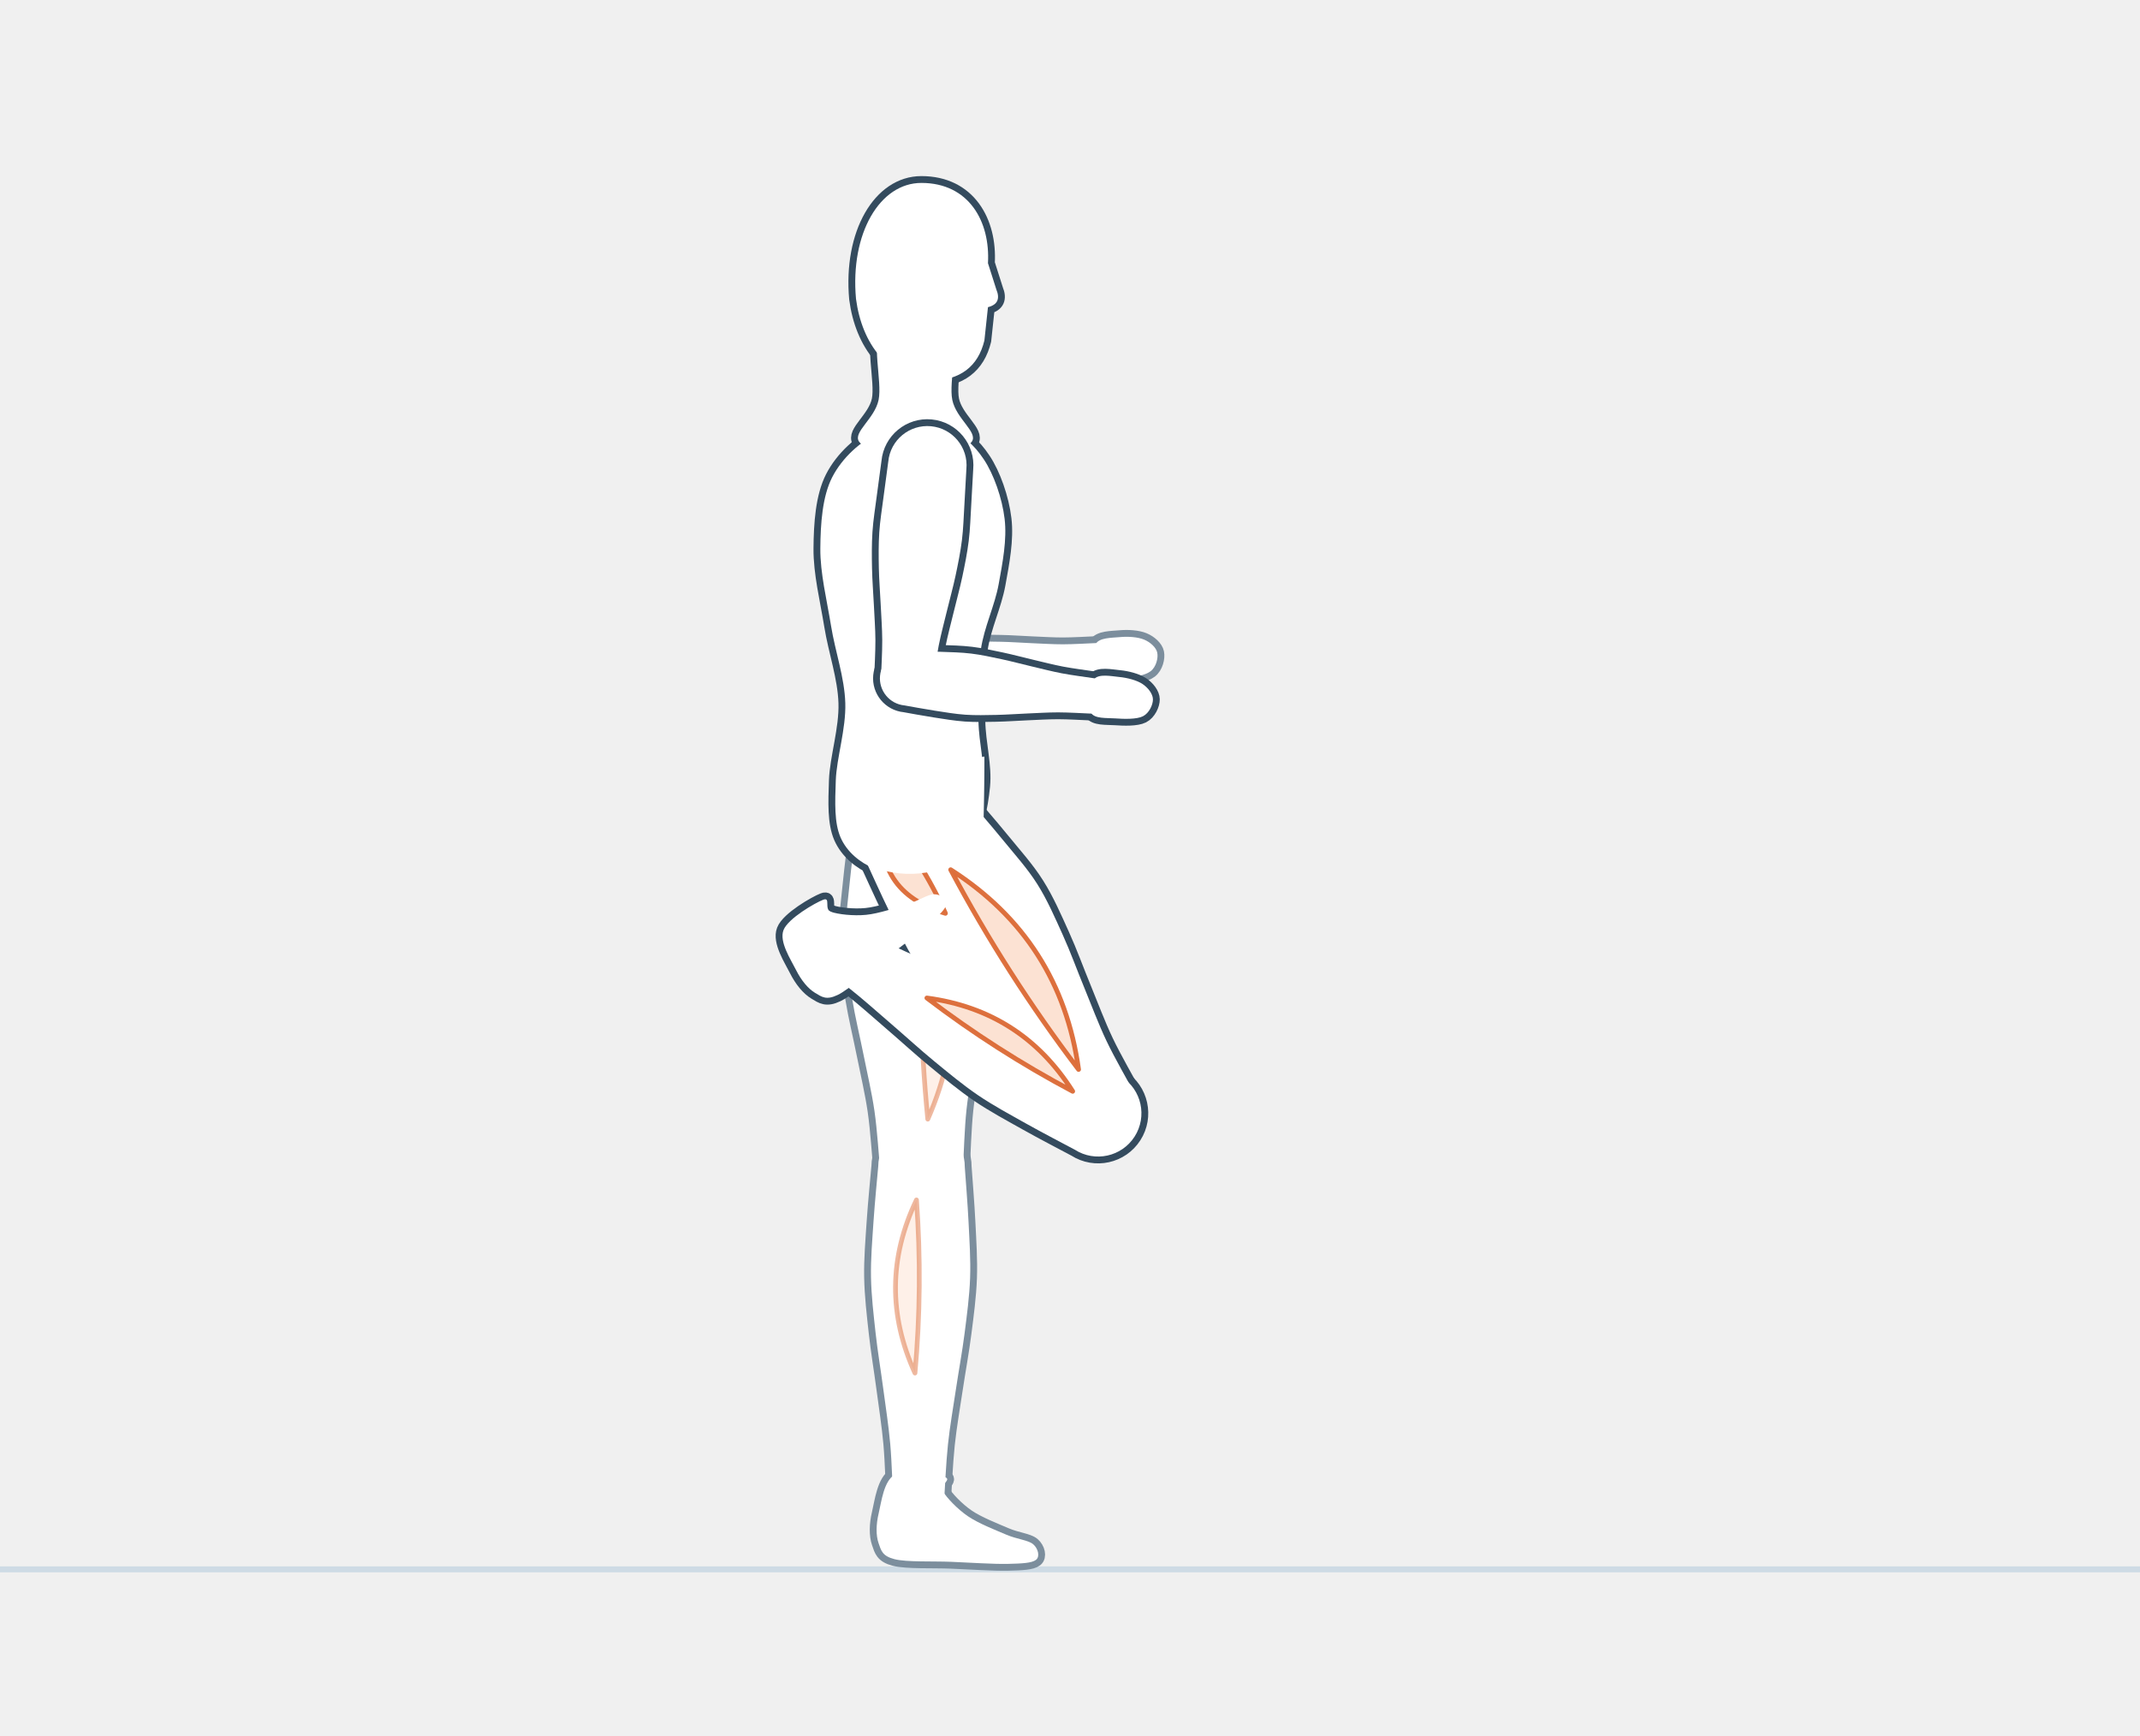
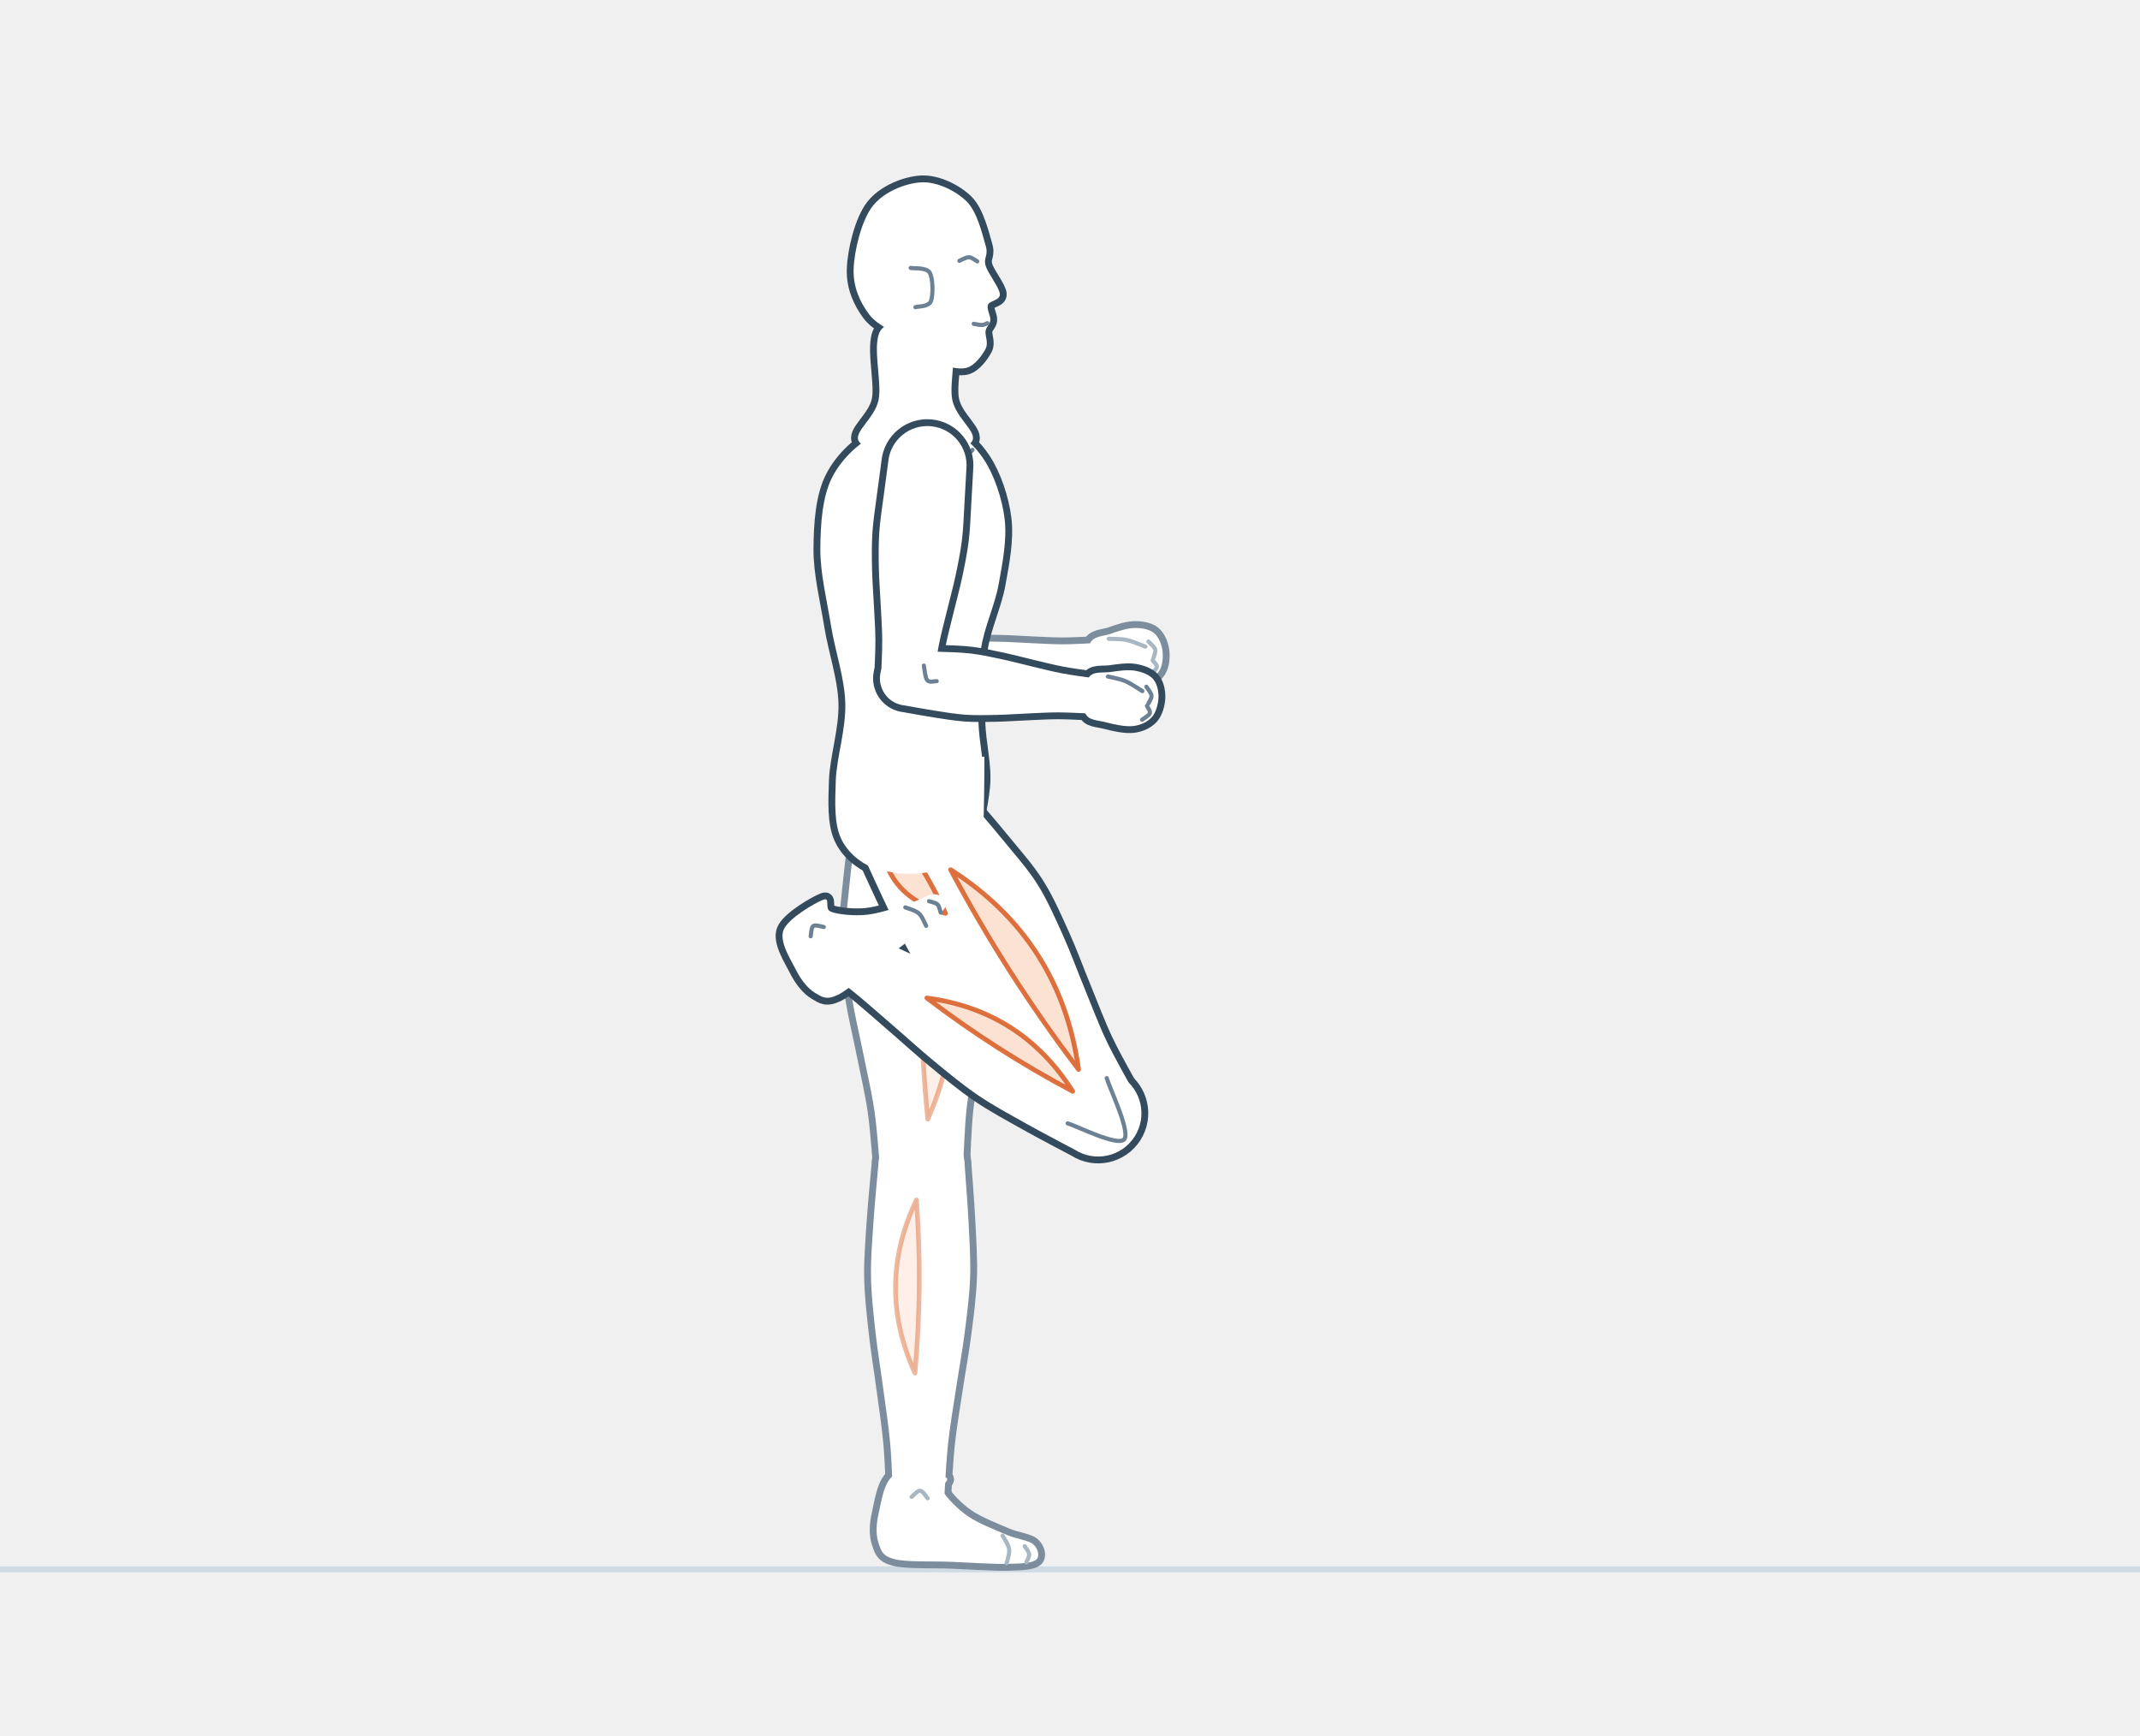
<svg xmlns="http://www.w3.org/2000/svg" viewBox="0 0 360 292">
  <path d="M0 264H360" stroke="#cedbe5" fill="none" />
  <g class="bw-human-athlete bw-human-outline bw-human-natural bw-human-sketch bw-human-side" stroke="#344b5e" stroke-width="1.05" stroke-linecap="round" stroke-linejoin="round">
    <g class="bw-silhouette-ink" stroke-width="2.3">
      <g class="bw-human-arm bw-human-arm-left" fill="#fff" stroke="#7c8e9d">
        <path d="M143.430,78.896C143.485,79.895 143.639,82.894 143.764,84.891C143.890,86.888 143.935,88.893 144.182,90.878C144.429,92.864 144.828,94.835 145.245,96.804C145.662,98.774 146.212,100.731 146.685,102.695C147.158,104.659 147.694,106.617 148.084,108.589C148.473,110.561 148.865,113.537 149.021,114.527A4.400,4.400 0 0 0 153.817,118.492A4.400,4.400 0 0 0 157.781,113.696C157.749,112.694 157.573,109.697 157.585,107.687C157.596,105.677 157.754,103.653 157.849,101.635C157.945,99.617 158.117,97.592 158.156,95.579C158.195,93.566 158.216,91.555 158.085,89.559C157.954,87.562 157.622,85.585 157.369,83.600C157.117,81.615 156.704,78.641 156.570,77.649A6.600,6.600 0 0 0 149.376,71.702A6.600,6.600 0 0 0 143.430,78.896Z" />
        <path d="M153.833,118.667C154.697,118.652 157.291,118.642 159.015,118.577C160.738,118.512 162.466,118.484 164.176,118.277C165.886,118.071 167.581,117.695 169.277,117.335C170.972,116.975 172.659,116.516 174.351,116.119C176.043,115.722 177.731,115.280 179.430,114.955C181.130,114.630 183.693,114.300 184.546,114.169A3.000,3.000 0 0 0 187.249,110.899A3.000,3.000 0 0 0 183.979,108.196C183.117,108.228 180.537,108.386 178.807,108.386C177.077,108.387 175.336,108.270 173.599,108.199C171.863,108.127 170.120,107.993 168.387,107.959C166.654,107.924 164.919,107.874 163.200,107.993C161.481,108.111 159.780,108.409 158.074,108.669C156.369,108.930 153.820,109.408 152.969,109.556A4.576,4.576 0 0 0 148.845,114.544A4.576,4.576 0 0 0 153.833,118.667Z" />
        <g display="none" class="bw-muscle-traces" data-side="left" />
-         <g class="bw-human-hand" transform="translate(187.747,110.852) rotate(-5.421)">
-           <path d="M-3.200,-2.800C-2.500,-3.867 -0.367,-3.600 1.000,-3.600C2.367,-3.600 4.000,-3.333 5.000,-2.800C6.000,-2.267 6.900,-1.300 7.000,-0.400C7.100,0.500 6.600,1.967 5.600,2.600C4.600,3.233 2.467,3.367 1.000,3.400C-0.467,3.433 -2.500,3.833 -3.200,2.800C-3.900,1.767 -3.900,-1.733 -3.200,-2.800Z" />
+         <g display="none" class="bw-human-detail" fill="none" stroke="#a9b7c2" stroke-width=".7">
+           <path d="M155.763,111.476C155.933,111.862 156.350,113.430 156.786,113.790C157.222,114.150 158.113,113.664 158.379,113.639" />
+         </g>
+         <g class="bw-human-hand bw-human-hand-fist">
+           <path d="M183.382,108.253C183.864,106.985 185.612,107.053 186.843,106.618C188.074,106.183 189.566,105.674 190.768,105.643C191.971,105.613 193.263,105.825 194.058,106.436C194.852,107.047 195.369,108.254 195.536,109.309C195.703,110.365 195.609,111.847 195.061,112.770C194.512,113.692 193.480,114.460 192.244,114.845C191.008,115.230 189.028,115.184 187.646,115.080C186.263,114.977 184.659,115.364 183.948,114.226C183.238,113.088 182.899,109.521 183.382,108.253Z" />
+           <g display="none" class="bw-human-detail" fill="none" stroke="#a9b7c2" stroke-width=".7">
+             <path d="M186.520,107.453C187.026,107.488 188.528,107.446 189.554,107.667C190.579,107.888 192.153,108.592 192.673,108.777" />
+             <path d="M193.194,107.924C193.382,108.141 194.179,108.768 194.322,109.223C194.466,109.679 194.101,110.416 194.056,110.655" />
+             <path d="M193.895,111.072C194.013,111.262 194.667,111.802 194.606,112.210C194.544,112.618 193.705,113.300 193.524,113.518" />
+           </g>
        </g>
      </g>
    </g>
    <g class="bw-silhouette-fill" stroke="none">
      <g class="bw-human-arm bw-human-arm-left" fill="#fff" stroke="none">
        <path d="M143.430,78.896C143.485,79.895 143.639,82.894 143.764,84.891C143.890,86.888 143.935,88.893 144.182,90.878C144.429,92.864 144.828,94.835 145.245,96.804C145.662,98.774 146.212,100.731 146.685,102.695C147.158,104.659 147.694,106.617 148.084,108.589C148.473,110.561 148.865,113.537 149.021,114.527A4.400,4.400 0 0 0 153.817,118.492A4.400,4.400 0 0 0 157.781,113.696C157.749,112.694 157.573,109.697 157.585,107.687C157.596,105.677 157.754,103.653 157.849,101.635C157.945,99.617 158.117,97.592 158.156,95.579C158.195,93.566 158.216,91.555 158.085,89.559C157.954,87.562 157.622,85.585 157.369,83.600C157.117,81.615 156.704,78.641 156.570,77.649A6.600,6.600 0 0 0 149.376,71.702A6.600,6.600 0 0 0 143.430,78.896Z" />
        <path d="M153.833,118.667C154.697,118.652 157.291,118.642 159.015,118.577C160.738,118.512 162.466,118.484 164.176,118.277C165.886,118.071 167.581,117.695 169.277,117.335C170.972,116.975 172.659,116.516 174.351,116.119C176.043,115.722 177.731,115.280 179.430,114.955C181.130,114.630 183.693,114.300 184.546,114.169A3.000,3.000 0 0 0 187.249,110.899A3.000,3.000 0 0 0 183.979,108.196C183.117,108.228 180.537,108.386 178.807,108.386C177.077,108.387 175.336,108.270 173.599,108.199C171.863,108.127 170.120,107.993 168.387,107.959C166.654,107.924 164.919,107.874 163.200,107.993C161.481,108.111 159.780,108.409 158.074,108.669C156.369,108.930 153.820,109.408 152.969,109.556A4.576,4.576 0 0 0 148.845,114.544A4.576,4.576 0 0 0 153.833,118.667Z" />
        <g class="bw-muscle-traces" data-side="left" />
-         <g class="bw-human-hand" transform="translate(187.747,110.852) rotate(-5.421)">
-           <path d="M-3.200,-2.800C-2.500,-3.867 -0.367,-3.600 1.000,-3.600C2.367,-3.600 4.000,-3.333 5.000,-2.800C6.000,-2.267 6.900,-1.300 7.000,-0.400C7.100,0.500 6.600,1.967 5.600,2.600C4.600,3.233 2.467,3.367 1.000,3.400C-0.467,3.433 -2.500,3.833 -3.200,2.800C-3.900,1.767 -3.900,-1.733 -3.200,-2.800Z" />
+         <g class="bw-human-detail" fill="none" stroke="#a9b7c2" stroke-width=".7">
+           <path d="M155.763,111.476C155.933,111.862 156.350,113.430 156.786,113.790C157.222,114.150 158.113,113.664 158.379,113.639" />
+         </g>
+         <g class="bw-human-hand bw-human-hand-fist">
+           <path d="M183.382,108.253C183.864,106.985 185.612,107.053 186.843,106.618C188.074,106.183 189.566,105.674 190.768,105.643C191.971,105.613 193.263,105.825 194.058,106.436C194.852,107.047 195.369,108.254 195.536,109.309C195.703,110.365 195.609,111.847 195.061,112.770C194.512,113.692 193.480,114.460 192.244,114.845C191.008,115.230 189.028,115.184 187.646,115.080C186.263,114.977 184.659,115.364 183.948,114.226C183.238,113.088 182.899,109.521 183.382,108.253Z" />
+           <g class="bw-human-detail" fill="none" stroke="#a9b7c2" stroke-width=".7">
+             <path d="M186.520,107.453C187.026,107.488 188.528,107.446 189.554,107.667C190.579,107.888 192.153,108.592 192.673,108.777" />
+             <path d="M193.194,107.924C193.382,108.141 194.179,108.768 194.322,109.223C194.466,109.679 194.101,110.416 194.056,110.655" />
+             <path d="M193.895,111.072C194.013,111.262 194.667,111.802 194.606,112.210C194.544,112.618 193.705,113.300 193.524,113.518" />
+           </g>
        </g>
      </g>
    </g>
    <g class="bw-silhouette-ink" stroke-width="2.3">
      <g class="bw-human-leg bw-human-leg-left" fill="#fff" stroke="#7c8e9d">
        <path d="M144.002,139.451C143.816,141.038 143.194,145.800 142.889,148.973C142.585,152.145 142.101,155.321 142.177,158.487C142.252,161.653 142.828,164.810 143.343,167.968C143.858,171.126 144.640,174.279 145.268,177.435C145.895,180.591 146.649,183.744 147.108,186.903C147.567,190.062 147.870,194.808 148.022,196.388A7.000,7.000 0 0 0 155.146,203.262A7.000,7.000 0 0 0 162.020,196.138C162.115,194.552 162.248,189.799 162.594,186.626C162.939,183.453 163.580,180.274 164.094,177.098C164.608,173.921 165.276,170.742 165.678,167.568C166.080,164.393 166.542,161.218 166.504,158.051C166.466,154.885 165.869,151.728 165.451,148.569C165.033,145.409 164.240,140.672 163.998,139.093A10.000,10.000 0 0 0 153.821,129.274A10.000,10.000 0 0 0 144.002,139.451Z" />
        <path d="M147.741,196.200C147.608,197.754 147.145,202.417 146.942,205.527C146.739,208.636 146.465,211.745 146.523,214.857C146.582,217.968 146.950,221.083 147.292,224.197C147.634,227.311 148.163,230.427 148.574,233.542C148.985,236.657 149.481,239.772 149.758,242.886C150.035,245.999 150.155,250.667 150.234,252.224A4.300,4.300 0 0 0 154.497,256.561A4.300,4.300 0 0 0 158.834,252.298C158.940,250.744 159.142,246.079 159.472,242.970C159.803,239.862 160.354,236.755 160.819,233.648C161.284,230.541 161.867,227.435 162.263,224.327C162.659,221.219 163.082,218.112 163.194,215.002C163.307,211.891 163.087,208.778 162.938,205.666C162.789,202.553 162.407,197.883 162.301,196.326A7.280,7.280 0 0 0 155.084,188.983A7.280,7.280 0 0 0 147.741,196.200Z" />
        <g display="none" class="bw-muscle-traces" data-side="left">
          <g data-muscle="quadriceps">
            <path d="M155.363,148.369Q164.919,168.151 156.078,188.263Q154.111,168.345 155.363,148.369Z" fill="#f59e6b" fill-opacity="0.16" stroke="#d9622b" stroke-width=".8" stroke-opacity="0.45" />
          </g>
          <g data-muscle="glutes">
            <path d="M150.419,134.776Q142.194,144.615 150.766,154.153Q152.062,144.438 150.419,134.776Z" fill="#f59e6b" fill-opacity="0.16" stroke="#d9622b" stroke-width=".8" stroke-opacity="0.45" />
          </g>
          <g data-muscle="calves">
            <path d="M154.172,201.856Q147.246,216.356 153.919,230.975Q155.236,216.426 154.172,201.856Z" fill="#f59e6b" fill-opacity="0.16" stroke="#d9622b" stroke-width=".8" stroke-opacity="0.45" />
          </g>
        </g>
        <g class="bw-human-shoe bw-human-foot" transform="translate(154.534,252.261) rotate(2.691)" fill="#fff">
          <path d="M-4.200,-4.000C-6.000,-2.900 -6.233,0.667 -6.600,2.600C-6.967,4.533 -6.900,6.333 -6.400,7.600C-5.900,8.867 -5.667,9.767 -3.600,10.200C-1.533,10.633 2.817,10.217 6.000,10.200C9.183,10.183 13.133,10.267 15.500,10.100C17.867,9.933 19.517,9.783 20.200,9.200C20.883,8.617 20.467,7.267 19.600,6.600C18.733,5.933 16.867,5.900 15.000,5.200C13.133,4.500 10.233,3.533 8.400,2.400C6.567,1.267 4.700,-0.533 4.000,-1.600C3.300,-2.667 5.567,-3.600 4.200,-4.000C2.833,-4.400 -2.400,-5.100 -4.200,-4.000Z" />
+           <g display="none" class="bw-human-detail" fill="none" stroke="#a9b7c2" stroke-width=".7">
+             <path d="M14.400,5.400C14.600,5.767 15.450,6.833 15.600,7.600C15.750,8.367 15.350,9.600 15.300,10.000" />
+             <path d="M18.200,7.000C18.333,7.217 18.933,7.850 19.000,8.300C19.067,8.750 18.667,9.467 18.600,9.700" />
+             <path d="M-1.200,-0.400C-0.967,-0.583 -0.250,-1.517 0.200,-1.500C0.650,-1.483 1.283,-0.500 1.500,-0.300" />
+           </g>
        </g>
      </g>
    </g>
    <g class="bw-silhouette-fill" stroke="none">
      <g class="bw-human-leg bw-human-leg-left" fill="#fff" stroke="none">
        <path d="M144.002,139.451C143.816,141.038 143.194,145.800 142.889,148.973C142.585,152.145 142.101,155.321 142.177,158.487C142.252,161.653 142.828,164.810 143.343,167.968C143.858,171.126 144.640,174.279 145.268,177.435C145.895,180.591 146.649,183.744 147.108,186.903C147.567,190.062 147.870,194.808 148.022,196.388A7.000,7.000 0 0 0 155.146,203.262A7.000,7.000 0 0 0 162.020,196.138C162.115,194.552 162.248,189.799 162.594,186.626C162.939,183.453 163.580,180.274 164.094,177.098C164.608,173.921 165.276,170.742 165.678,167.568C166.080,164.393 166.542,161.218 166.504,158.051C166.466,154.885 165.869,151.728 165.451,148.569C165.033,145.409 164.240,140.672 163.998,139.093A10.000,10.000 0 0 0 153.821,129.274A10.000,10.000 0 0 0 144.002,139.451Z" />
        <path d="M147.741,196.200C147.608,197.754 147.145,202.417 146.942,205.527C146.739,208.636 146.465,211.745 146.523,214.857C146.582,217.968 146.950,221.083 147.292,224.197C147.634,227.311 148.163,230.427 148.574,233.542C148.985,236.657 149.481,239.772 149.758,242.886C150.035,245.999 150.155,250.667 150.234,252.224A4.300,4.300 0 0 0 154.497,256.561A4.300,4.300 0 0 0 158.834,252.298C158.940,250.744 159.142,246.079 159.472,242.970C159.803,239.862 160.354,236.755 160.819,233.648C161.284,230.541 161.867,227.435 162.263,224.327C162.659,221.219 163.082,218.112 163.194,215.002C163.307,211.891 163.087,208.778 162.938,205.666C162.789,202.553 162.407,197.883 162.301,196.326A7.280,7.280 0 0 0 155.084,188.983A7.280,7.280 0 0 0 147.741,196.200Z" />
        <g class="bw-muscle-traces" data-side="left">
          <g data-muscle="quadriceps">
            <path d="M155.363,148.369Q164.919,168.151 156.078,188.263Q154.111,168.345 155.363,148.369Z" fill="#f59e6b" fill-opacity="0.16" stroke="#d9622b" stroke-width=".8" stroke-opacity="0.45" />
          </g>
          <g data-muscle="glutes">
            <path d="M150.419,134.776Q142.194,144.615 150.766,154.153Q152.062,144.438 150.419,134.776Z" fill="#f59e6b" fill-opacity="0.16" stroke="#d9622b" stroke-width=".8" stroke-opacity="0.45" />
          </g>
          <g data-muscle="calves">
            <path d="M154.172,201.856Q147.246,216.356 153.919,230.975Q155.236,216.426 154.172,201.856Z" fill="#f59e6b" fill-opacity="0.16" stroke="#d9622b" stroke-width=".8" stroke-opacity="0.45" />
          </g>
        </g>
        <g class="bw-human-shoe bw-human-foot" transform="translate(154.534,252.261) rotate(2.691)" fill="#fff">
          <path d="M-4.200,-4.000C-6.000,-2.900 -6.233,0.667 -6.600,2.600C-6.967,4.533 -6.900,6.333 -6.400,7.600C-5.900,8.867 -5.667,9.767 -3.600,10.200C-1.533,10.633 2.817,10.217 6.000,10.200C9.183,10.183 13.133,10.267 15.500,10.100C17.867,9.933 19.517,9.783 20.200,9.200C20.883,8.617 20.467,7.267 19.600,6.600C18.733,5.933 16.867,5.900 15.000,5.200C13.133,4.500 10.233,3.533 8.400,2.400C6.567,1.267 4.700,-0.533 4.000,-1.600C3.300,-2.667 5.567,-3.600 4.200,-4.000C2.833,-4.400 -2.400,-5.100 -4.200,-4.000Z" />
+           <g class="bw-human-detail" fill="none" stroke="#a9b7c2" stroke-width=".7">
+             <path d="M14.400,5.400C14.600,5.767 15.450,6.833 15.600,7.600C15.750,8.367 15.350,9.600 15.300,10.000" />
+             <path d="M18.200,7.000C18.333,7.217 18.933,7.850 19.000,8.300C19.067,8.750 18.667,9.467 18.600,9.700" />
+             <path d="M-1.200,-0.400C-0.967,-0.583 -0.250,-1.517 0.200,-1.500C0.650,-1.483 1.283,-0.500 1.500,-0.300" />
+           </g>
        </g>
      </g>
    </g>
    <g class="bw-silhouette-ink" stroke-width="2.3">
      <g class="bw-human-torso" transform="translate(154.000,139.272) rotate(0.000)">
        <g transform="translate(0 -67) rotate(0.000) scale(1) translate(0 67)">
          <path d="M-5.600,-84.000C-7.567,-82.000 -5.550,-75.167 -6.200,-72.000C-6.850,-68.833 -10.533,-66.583 -9.500,-65.000C-8.467,-63.417 -3.167,-62.500 0.000,-62.500C3.167,-62.500 8.467,-63.417 9.500,-65.000C10.533,-66.583 6.850,-68.833 6.200,-72.000C5.550,-75.167 7.567,-82.000 5.600,-84.000C3.633,-86.000 -3.633,-86.000 -5.600,-84.000Z" fill="#fff" />
-           <path d="M1,-108.5C9,-108.5 12.6,-102 12.2,-95L13.6,-90.6Q14.6,-88.2 12.2,-87.6L11.6,-82Q10,-75.4 2.6,-75.2C-4.6,-75.6 -9,-81.4 -10,-89C-11,-100 -6,-108.5 1,-108.5Z" fill="#fff" />
+           <path d="M1.000,-108.600C3.633,-108.733 6.800,-107.167 8.600,-105.400C10.400,-103.633 11.267,-99.800 11.800,-98.000C12.333,-96.200 11.400,-95.967 11.800,-94.600C12.200,-93.233 14.133,-90.900 14.200,-89.800C14.267,-88.700 12.467,-88.733 12.200,-88.000C11.933,-87.267 12.667,-86.133 12.600,-85.400C12.533,-84.667 11.933,-84.400 11.800,-83.600C11.667,-82.800 12.333,-81.633 11.800,-80.600C11.267,-79.567 10.000,-77.767 8.600,-77.400C7.200,-77.033 5.067,-77.633 3.400,-78.400C1.733,-79.167 0.467,-80.667 -1.400,-82.000C-3.267,-83.333 -6.300,-84.400 -7.800,-86.400C-9.300,-88.400 -10.500,-90.967 -10.400,-94.000C-10.300,-97.033 -9.100,-102.167 -7.200,-104.600C-5.300,-107.033 -1.633,-108.467 1.000,-108.600Z" fill="#fff" />
+           <g display="none" class="bw-human-detail" fill="none" stroke="#6c8294" stroke-width=".7">
+             <path d="M-0.800,-94.200C-0.267,-94.067 1.833,-94.333 2.400,-93.400C2.967,-92.467 3.000,-89.567 2.600,-88.600C2.200,-87.633 0.433,-87.767 0.000,-87.600" />
+             <path d="M7.400,-95.400C7.667,-95.500 8.500,-96.017 9.000,-96.000C9.500,-95.983 10.167,-95.417 10.400,-95.300" />
+             <path d="M9.800,-84.800C10.033,-84.767 10.817,-84.583 11.200,-84.600C11.583,-84.617 11.950,-84.850 12.100,-84.900" />
+           </g>
        </g>
        <g transform="scale(1.000 1)">
          <path d="M5.000,-67.000C7.917,-66.250 9.833,-64.500 11.500,-62.000C13.167,-59.500 14.583,-55.500 15.000,-52.000C15.417,-48.500 14.667,-44.667 14.000,-41.000C13.333,-37.333 11.567,-33.833 11.000,-30.000C10.433,-26.167 10.533,-21.833 10.600,-18.000C10.667,-14.167 11.750,-10.500 11.400,-7.000C11.050,-3.500 10.233,0.633 8.500,3.000C6.767,5.367 3.583,6.567 1.000,7.200C-1.583,7.833 -4.733,7.733 -7.000,6.800C-9.267,5.867 -11.533,4.067 -12.600,1.600C-13.667,-0.867 -13.533,-4.233 -13.400,-8.000C-13.267,-11.767 -11.667,-16.667 -11.800,-21.000C-11.933,-25.333 -13.500,-29.667 -14.200,-34.000C-14.900,-38.333 -16.033,-42.833 -16.000,-47.000C-15.967,-51.167 -15.667,-55.750 -14.000,-59.000C-12.333,-62.250 -9.167,-65.167 -6.000,-66.500C-2.833,-67.833 2.083,-67.750 5.000,-67.000Z" fill="#fff" />
+           <g display="none" class="bw-human-detail" fill="none" stroke="#6c8294" stroke-width=".7">
+             <path d="M9.600,-63.600C9.233,-63.267 8.367,-62.000 7.400,-61.600C6.433,-61.200 4.400,-61.267 3.800,-61.200" />
+           </g>
          <g display="none" class="bw-muscle-traces bw-torso-muscles" />
        </g>
      </g>
      <g class="bw-human-leg bw-human-leg-right" fill="#fff" stroke="#344b5e">
        <path d="M145.579,144.665C146.252,146.113 148.218,150.495 149.621,153.357C151.025,156.218 152.277,159.177 154.000,161.833C155.724,164.490 157.869,166.877 159.962,169.296C162.056,171.716 164.375,173.992 166.563,176.351C168.751,178.710 171.046,181.000 173.093,183.450C175.139,185.900 177.884,189.783 178.842,191.049A7.000,7.000 0 0 0 188.512,193.170A7.000,7.000 0 0 0 190.632,183.500C189.883,182.100 187.504,177.982 186.136,175.098C184.767,172.215 183.646,169.172 182.420,166.197C181.193,163.223 180.096,160.165 178.775,157.251C177.453,154.337 176.183,151.390 174.491,148.713C172.799,146.036 170.636,143.661 168.624,141.189C166.613,138.716 163.455,135.098 162.421,133.880A10.000,10.000 0 0 0 148.608,130.851A10.000,10.000 0 0 0 145.579,144.665Z" />
        <path d="M188.661,181.143C187.416,180.204 183.713,177.332 181.188,175.507C178.662,173.682 176.175,171.796 173.509,170.191C170.842,168.586 168.009,167.242 165.189,165.876C162.370,164.509 159.450,163.300 156.594,161.992C153.737,160.684 150.835,159.447 148.051,158.026C145.266,156.605 141.249,154.224 139.889,153.464A4.300,4.300 0 0 0 133.949,154.768A4.300,4.300 0 0 0 135.253,160.707C136.513,161.624 140.357,164.275 142.813,166.208C145.270,168.141 147.608,170.259 149.992,172.306C152.377,174.352 154.697,176.497 157.119,178.485C159.540,180.473 161.947,182.484 164.521,184.233C167.095,185.982 169.849,187.451 172.564,188.980C175.279,190.509 179.438,192.669 180.812,193.406A7.280,7.280 0 0 0 190.868,191.199A7.280,7.280 0 0 0 188.661,181.143Z" />
        <g display="none" class="bw-muscle-traces" data-side="right">
          <g data-muscle="quadriceps">
            <path d="M159.928,146.306Q178.434,158.145 181.444,179.907Q169.331,163.975 159.928,146.306Z" fill="#f59e6b" fill-opacity="0.3" stroke="#d9622b" stroke-width=".8" stroke-opacity="0.9" />
          </g>
          <g data-muscle="glutes">
            <path d="M148.594,137.319Q146.745,150.009 159.044,153.640Q155.057,144.687 148.594,137.319Z" fill="#f59e6b" fill-opacity="0.3" stroke="#d9622b" stroke-width=".8" stroke-opacity="0.9" />
          </g>
          <g data-muscle="calves">
            <path d="M180.452,183.582Q171.854,170.006 155.925,167.884Q167.547,176.735 180.452,183.582Z" fill="#f59e6b" fill-opacity="0.3" stroke="#d9622b" stroke-width=".8" stroke-opacity="0.9" />
          </g>
        </g>
+         <g display="none" class="bw-human-detail" fill="none" stroke="#6c8294" stroke-width=".7">
+           <path d="M186.178,181.365C186.668,183.081 190.216,190.389 189.121,191.658C188.027,192.927 181.194,189.426 179.609,188.979" />
+         </g>
        <g class="bw-human-shoe bw-human-foot" transform="translate(137.571,157.086) rotate(-37.378)" fill="#fff">
          <path d="M-4.200,-4.000C-6.000,-2.900 -6.233,0.667 -6.600,2.600C-6.967,4.533 -6.900,6.333 -6.400,7.600C-5.900,8.867 -5.667,9.767 -3.600,10.200C-1.533,10.633 2.817,10.217 6.000,10.200C9.183,10.183 13.133,10.267 15.500,10.100C17.867,9.933 19.517,9.783 20.200,9.200C20.883,8.617 20.467,7.267 19.600,6.600C18.733,5.933 16.867,5.900 15.000,5.200C13.133,4.500 10.233,3.533 8.400,2.400C6.567,1.267 4.700,-0.533 4.000,-1.600C3.300,-2.667 5.567,-3.600 4.200,-4.000C2.833,-4.400 -2.400,-5.100 -4.200,-4.000Z" />
+           <g display="none" class="bw-human-detail" fill="none" stroke="#6c8294" stroke-width=".7">
+             <path d="M14.400,5.400C14.600,5.767 15.450,6.833 15.600,7.600C15.750,8.367 15.350,9.600 15.300,10.000" />
+             <path d="M18.200,7.000C18.333,7.217 18.933,7.850 19.000,8.300C19.067,8.750 18.667,9.467 18.600,9.700" />
+             <path d="M-1.200,-0.400C-0.967,-0.583 -0.250,-1.517 0.200,-1.500C0.650,-1.483 1.283,-0.500 1.500,-0.300" />
+           </g>
        </g>
      </g>
      <g transform="translate(154.000,139.272) rotate(0.000)" fill="#fff" stroke="none">
        <path d="M-12,-12Q0,-9 11.6,-12L11.4,3Q3,9.6 -6,7Q-11.4,4 -12,-12Z" />
      </g>
    </g>
    <g class="bw-silhouette-fill" stroke="none">
      <g class="bw-human-torso" transform="translate(154.000,139.272) rotate(0.000)">
        <g transform="translate(0 -67) rotate(0.000) scale(1) translate(0 67)">
          <path d="M-5.600,-84.000C-7.567,-82.000 -5.550,-75.167 -6.200,-72.000C-6.850,-68.833 -10.533,-66.583 -9.500,-65.000C-8.467,-63.417 -3.167,-62.500 0.000,-62.500C3.167,-62.500 8.467,-63.417 9.500,-65.000C10.533,-66.583 6.850,-68.833 6.200,-72.000C5.550,-75.167 7.567,-82.000 5.600,-84.000C3.633,-86.000 -3.633,-86.000 -5.600,-84.000Z" fill="#fff" />
-           <path d="M1,-108.5C9,-108.5 12.6,-102 12.2,-95L13.6,-90.6Q14.6,-88.2 12.2,-87.6L11.6,-82Q10,-75.4 2.6,-75.2C-4.6,-75.6 -9,-81.4 -10,-89C-11,-100 -6,-108.5 1,-108.5Z" fill="#fff" />
+           <path d="M1.000,-108.600C3.633,-108.733 6.800,-107.167 8.600,-105.400C10.400,-103.633 11.267,-99.800 11.800,-98.000C12.333,-96.200 11.400,-95.967 11.800,-94.600C12.200,-93.233 14.133,-90.900 14.200,-89.800C14.267,-88.700 12.467,-88.733 12.200,-88.000C11.933,-87.267 12.667,-86.133 12.600,-85.400C12.533,-84.667 11.933,-84.400 11.800,-83.600C11.667,-82.800 12.333,-81.633 11.800,-80.600C11.267,-79.567 10.000,-77.767 8.600,-77.400C7.200,-77.033 5.067,-77.633 3.400,-78.400C1.733,-79.167 0.467,-80.667 -1.400,-82.000C-3.267,-83.333 -6.300,-84.400 -7.800,-86.400C-9.300,-88.400 -10.500,-90.967 -10.400,-94.000C-10.300,-97.033 -9.100,-102.167 -7.200,-104.600C-5.300,-107.033 -1.633,-108.467 1.000,-108.600Z" fill="#fff" />
+           <g class="bw-human-detail" fill="none" stroke="#6c8294" stroke-width=".7">
+             <path d="M-0.800,-94.200C-0.267,-94.067 1.833,-94.333 2.400,-93.400C2.967,-92.467 3.000,-89.567 2.600,-88.600C2.200,-87.633 0.433,-87.767 0.000,-87.600" />
+             <path d="M7.400,-95.400C7.667,-95.500 8.500,-96.017 9.000,-96.000C9.500,-95.983 10.167,-95.417 10.400,-95.300" />
+             <path d="M9.800,-84.800C10.033,-84.767 10.817,-84.583 11.200,-84.600C11.583,-84.617 11.950,-84.850 12.100,-84.900" />
+           </g>
        </g>
        <g transform="scale(1.000 1)">
          <path d="M5.000,-67.000C7.917,-66.250 9.833,-64.500 11.500,-62.000C13.167,-59.500 14.583,-55.500 15.000,-52.000C15.417,-48.500 14.667,-44.667 14.000,-41.000C13.333,-37.333 11.567,-33.833 11.000,-30.000C10.433,-26.167 10.533,-21.833 10.600,-18.000C10.667,-14.167 11.750,-10.500 11.400,-7.000C11.050,-3.500 10.233,0.633 8.500,3.000C6.767,5.367 3.583,6.567 1.000,7.200C-1.583,7.833 -4.733,7.733 -7.000,6.800C-9.267,5.867 -11.533,4.067 -12.600,1.600C-13.667,-0.867 -13.533,-4.233 -13.400,-8.000C-13.267,-11.767 -11.667,-16.667 -11.800,-21.000C-11.933,-25.333 -13.500,-29.667 -14.200,-34.000C-14.900,-38.333 -16.033,-42.833 -16.000,-47.000C-15.967,-51.167 -15.667,-55.750 -14.000,-59.000C-12.333,-62.250 -9.167,-65.167 -6.000,-66.500C-2.833,-67.833 2.083,-67.750 5.000,-67.000Z" fill="#fff" />
+           <g class="bw-human-detail" fill="none" stroke="#6c8294" stroke-width=".7">
+             <path d="M9.600,-63.600C9.233,-63.267 8.367,-62.000 7.400,-61.600C6.433,-61.200 4.400,-61.267 3.800,-61.200" />
+           </g>
          <g class="bw-muscle-traces bw-torso-muscles" />
        </g>
      </g>
      <g class="bw-human-leg bw-human-leg-right" fill="#fff" stroke="none">
        <path d="M145.579,144.665C146.252,146.113 148.218,150.495 149.621,153.357C151.025,156.218 152.277,159.177 154.000,161.833C155.724,164.490 157.869,166.877 159.962,169.296C162.056,171.716 164.375,173.992 166.563,176.351C168.751,178.710 171.046,181.000 173.093,183.450C175.139,185.900 177.884,189.783 178.842,191.049A7.000,7.000 0 0 0 188.512,193.170A7.000,7.000 0 0 0 190.632,183.500C189.883,182.100 187.504,177.982 186.136,175.098C184.767,172.215 183.646,169.172 182.420,166.197C181.193,163.223 180.096,160.165 178.775,157.251C177.453,154.337 176.183,151.390 174.491,148.713C172.799,146.036 170.636,143.661 168.624,141.189C166.613,138.716 163.455,135.098 162.421,133.880A10.000,10.000 0 0 0 148.608,130.851A10.000,10.000 0 0 0 145.579,144.665Z" />
        <path d="M188.661,181.143C187.416,180.204 183.713,177.332 181.188,175.507C178.662,173.682 176.175,171.796 173.509,170.191C170.842,168.586 168.009,167.242 165.189,165.876C162.370,164.509 159.450,163.300 156.594,161.992C153.737,160.684 150.835,159.447 148.051,158.026C145.266,156.605 141.249,154.224 139.889,153.464A4.300,4.300 0 0 0 133.949,154.768A4.300,4.300 0 0 0 135.253,160.707C136.513,161.624 140.357,164.275 142.813,166.208C145.270,168.141 147.608,170.259 149.992,172.306C152.377,174.352 154.697,176.497 157.119,178.485C159.540,180.473 161.947,182.484 164.521,184.233C167.095,185.982 169.849,187.451 172.564,188.980C175.279,190.509 179.438,192.669 180.812,193.406A7.280,7.280 0 0 0 190.868,191.199A7.280,7.280 0 0 0 188.661,181.143Z" />
        <g class="bw-muscle-traces" data-side="right">
          <g data-muscle="quadriceps">
            <path d="M159.928,146.306Q178.434,158.145 181.444,179.907Q169.331,163.975 159.928,146.306Z" fill="#f59e6b" fill-opacity="0.3" stroke="#d9622b" stroke-width=".8" stroke-opacity="0.9" />
          </g>
          <g data-muscle="glutes">
            <path d="M148.594,137.319Q146.745,150.009 159.044,153.640Q155.057,144.687 148.594,137.319Z" fill="#f59e6b" fill-opacity="0.3" stroke="#d9622b" stroke-width=".8" stroke-opacity="0.9" />
          </g>
          <g data-muscle="calves">
            <path d="M180.452,183.582Q171.854,170.006 155.925,167.884Q167.547,176.735 180.452,183.582Z" fill="#f59e6b" fill-opacity="0.3" stroke="#d9622b" stroke-width=".8" stroke-opacity="0.9" />
          </g>
        </g>
+         <g class="bw-human-detail" fill="none" stroke="#6c8294" stroke-width=".7">
+           <path d="M186.178,181.365C186.668,183.081 190.216,190.389 189.121,191.658C188.027,192.927 181.194,189.426 179.609,188.979" />
+         </g>
        <g class="bw-human-shoe bw-human-foot" transform="translate(137.571,157.086) rotate(-37.378)" fill="#fff">
          <path d="M-4.200,-4.000C-6.000,-2.900 -6.233,0.667 -6.600,2.600C-6.967,4.533 -6.900,6.333 -6.400,7.600C-5.900,8.867 -5.667,9.767 -3.600,10.200C-1.533,10.633 2.817,10.217 6.000,10.200C9.183,10.183 13.133,10.267 15.500,10.100C17.867,9.933 19.517,9.783 20.200,9.200C20.883,8.617 20.467,7.267 19.600,6.600C18.733,5.933 16.867,5.900 15.000,5.200C13.133,4.500 10.233,3.533 8.400,2.400C6.567,1.267 4.700,-0.533 4.000,-1.600C3.300,-2.667 5.567,-3.600 4.200,-4.000C2.833,-4.400 -2.400,-5.100 -4.200,-4.000Z" />
+           <g class="bw-human-detail" fill="none" stroke="#6c8294" stroke-width=".7">
+             <path d="M14.400,5.400C14.600,5.767 15.450,6.833 15.600,7.600C15.750,8.367 15.350,9.600 15.300,10.000" />
+             <path d="M18.200,7.000C18.333,7.217 18.933,7.850 19.000,8.300C19.067,8.750 18.667,9.467 18.600,9.700" />
+             <path d="M-1.200,-0.400C-0.967,-0.583 -0.250,-1.517 0.200,-1.500C0.650,-1.483 1.283,-0.500 1.500,-0.300" />
+           </g>
        </g>
      </g>
      <g transform="translate(154.000,139.272) rotate(0.000)" fill="#fff" stroke="none">
        <path d="M-12,-12Q0,-9 11.6,-12L11.4,3Q3,9.6 -6,7Q-11.4,4 -12,-12Z" />
      </g>
    </g>
    <g class="bw-silhouette-ink" stroke-width="2.3">
      <g class="bw-human-arm bw-human-arm-right" fill="#fff" stroke="#344b5e">
        <path d="M149.430,77.649C149.296,78.641 148.883,81.615 148.631,83.600C148.378,85.585 148.046,87.562 147.915,89.559C147.784,91.555 147.805,93.566 147.844,95.579C147.883,97.592 148.055,99.617 148.151,101.635C148.246,103.653 148.404,105.677 148.415,107.687C148.427,109.697 148.251,112.694 148.219,113.696A4.400,4.400 0 0 0 152.183,118.492A4.400,4.400 0 0 0 156.979,114.527C157.135,113.537 157.527,110.561 157.916,108.589C158.306,106.617 158.842,104.659 159.315,102.695C159.788,100.731 160.338,98.774 160.755,96.804C161.172,94.835 161.571,92.864 161.818,90.878C162.065,88.893 162.110,86.888 162.236,84.891C162.361,82.894 162.515,79.895 162.570,78.896A6.600,6.600 0 0 0 156.624,71.702A6.600,6.600 0 0 0 149.430,77.649Z" />
        <path d="M152.167,118.667C153.018,118.815 155.567,119.293 157.272,119.553C158.978,119.814 160.679,120.111 162.398,120.230C164.117,120.348 165.852,120.298 167.585,120.264C169.318,120.229 171.061,120.095 172.797,120.024C174.534,119.953 176.275,119.836 178.005,119.836C179.735,119.837 182.315,119.995 183.177,120.026A3.000,3.000 0 0 0 186.447,117.323A3.000,3.000 0 0 0 183.744,114.053C182.891,113.922 180.328,113.592 178.628,113.267C176.929,112.942 175.241,112.500 173.549,112.103C171.857,111.707 170.170,111.247 168.475,110.887C166.779,110.528 165.084,110.152 163.374,109.945C161.664,109.738 159.936,109.710 158.213,109.646C156.489,109.581 153.895,109.571 153.031,109.556A4.576,4.576 0 0 0 148.043,113.679A4.576,4.576 0 0 0 152.167,118.667Z" />
        <g display="none" class="bw-muscle-traces" data-side="right" />
-         <g class="bw-human-hand" transform="translate(186.945,117.371) rotate(5.421)">
-           <path d="M-3.200,-2.800C-2.500,-3.867 -0.367,-3.600 1.000,-3.600C2.367,-3.600 4.000,-3.333 5.000,-2.800C6.000,-2.267 6.900,-1.300 7.000,-0.400C7.100,0.500 6.600,1.967 5.600,2.600C4.600,3.233 2.467,3.367 1.000,3.400C-0.467,3.433 -2.500,3.833 -3.200,2.800C-3.900,1.767 -3.900,-1.733 -3.200,-2.800Z" />
+         <g display="none" class="bw-human-detail" fill="none" stroke="#6c8294" stroke-width=".7">
+           <path d="M155.414,111.968C155.509,112.378 155.623,113.996 155.984,114.432C156.344,114.868 157.311,114.558 157.577,114.584" />
+         </g>
+         <g class="bw-human-hand bw-human-hand-fist">
+           <path d="M183.146,113.997C183.859,112.842 185.562,113.238 186.853,113.043C188.144,112.847 189.705,112.627 190.892,112.823C192.079,113.019 193.308,113.471 193.974,114.221C194.639,114.970 194.919,116.252 194.885,117.320C194.851,118.389 194.480,119.827 193.767,120.630C193.055,121.433 191.897,121.992 190.611,122.138C189.324,122.284 187.389,121.866 186.050,121.505C184.712,121.143 183.064,121.221 182.580,119.970C182.096,118.718 182.434,115.151 183.146,113.997Z" />
+           <g display="none" class="bw-human-detail" fill="none" stroke="#6c8294" stroke-width=".7">
+             <path d="M186.379,113.801C186.869,113.931 188.353,114.173 189.319,114.582C190.284,114.992 191.697,115.980 192.173,116.260" />
+             <path d="M192.846,115.520C192.990,115.768 193.654,116.534 193.709,117.008C193.765,117.482 193.267,118.138 193.179,118.364" />
+             <path d="M192.942,118.743C193.022,118.952 193.563,119.606 193.426,119.995C193.288,120.383 192.336,120.896 192.118,121.076" />
+           </g>
        </g>
      </g>
    </g>
    <g class="bw-silhouette-fill" stroke="none">
      <g class="bw-human-arm bw-human-arm-right" fill="#fff" stroke="none">
        <path d="M149.430,77.649C149.296,78.641 148.883,81.615 148.631,83.600C148.378,85.585 148.046,87.562 147.915,89.559C147.784,91.555 147.805,93.566 147.844,95.579C147.883,97.592 148.055,99.617 148.151,101.635C148.246,103.653 148.404,105.677 148.415,107.687C148.427,109.697 148.251,112.694 148.219,113.696A4.400,4.400 0 0 0 152.183,118.492A4.400,4.400 0 0 0 156.979,114.527C157.135,113.537 157.527,110.561 157.916,108.589C158.306,106.617 158.842,104.659 159.315,102.695C159.788,100.731 160.338,98.774 160.755,96.804C161.172,94.835 161.571,92.864 161.818,90.878C162.065,88.893 162.110,86.888 162.236,84.891C162.361,82.894 162.515,79.895 162.570,78.896A6.600,6.600 0 0 0 156.624,71.702A6.600,6.600 0 0 0 149.430,77.649Z" />
        <path d="M152.167,118.667C153.018,118.815 155.567,119.293 157.272,119.553C158.978,119.814 160.679,120.111 162.398,120.230C164.117,120.348 165.852,120.298 167.585,120.264C169.318,120.229 171.061,120.095 172.797,120.024C174.534,119.953 176.275,119.836 178.005,119.836C179.735,119.837 182.315,119.995 183.177,120.026A3.000,3.000 0 0 0 186.447,117.323A3.000,3.000 0 0 0 183.744,114.053C182.891,113.922 180.328,113.592 178.628,113.267C176.929,112.942 175.241,112.500 173.549,112.103C171.857,111.707 170.170,111.247 168.475,110.887C166.779,110.528 165.084,110.152 163.374,109.945C161.664,109.738 159.936,109.710 158.213,109.646C156.489,109.581 153.895,109.571 153.031,109.556A4.576,4.576 0 0 0 148.043,113.679A4.576,4.576 0 0 0 152.167,118.667Z" />
        <g class="bw-muscle-traces" data-side="right" />
-         <g class="bw-human-hand" transform="translate(186.945,117.371) rotate(5.421)">
-           <path d="M-3.200,-2.800C-2.500,-3.867 -0.367,-3.600 1.000,-3.600C2.367,-3.600 4.000,-3.333 5.000,-2.800C6.000,-2.267 6.900,-1.300 7.000,-0.400C7.100,0.500 6.600,1.967 5.600,2.600C4.600,3.233 2.467,3.367 1.000,3.400C-0.467,3.433 -2.500,3.833 -3.200,2.800C-3.900,1.767 -3.900,-1.733 -3.200,-2.800Z" />
+         <g class="bw-human-detail" fill="none" stroke="#6c8294" stroke-width=".7">
+           <path d="M155.414,111.968C155.509,112.378 155.623,113.996 155.984,114.432C156.344,114.868 157.311,114.558 157.577,114.584" />
+         </g>
+         <g class="bw-human-hand bw-human-hand-fist">
+           <path d="M183.146,113.997C183.859,112.842 185.562,113.238 186.853,113.043C188.144,112.847 189.705,112.627 190.892,112.823C192.079,113.019 193.308,113.471 193.974,114.221C194.639,114.970 194.919,116.252 194.885,117.320C194.851,118.389 194.480,119.827 193.767,120.630C193.055,121.433 191.897,121.992 190.611,122.138C189.324,122.284 187.389,121.866 186.050,121.505C184.712,121.143 183.064,121.221 182.580,119.970C182.096,118.718 182.434,115.151 183.146,113.997Z" />
+           <g class="bw-human-detail" fill="none" stroke="#6c8294" stroke-width=".7">
+             <path d="M186.379,113.801C186.869,113.931 188.353,114.173 189.319,114.582C190.284,114.992 191.697,115.980 192.173,116.260" />
+             <path d="M192.846,115.520C192.990,115.768 193.654,116.534 193.709,117.008C193.765,117.482 193.267,118.138 193.179,118.364" />
+             <path d="M192.942,118.743C193.022,118.952 193.563,119.606 193.426,119.995C193.288,120.383 192.336,120.896 192.118,121.076" />
+           </g>
        </g>
      </g>
    </g>
  </g>
</svg>
